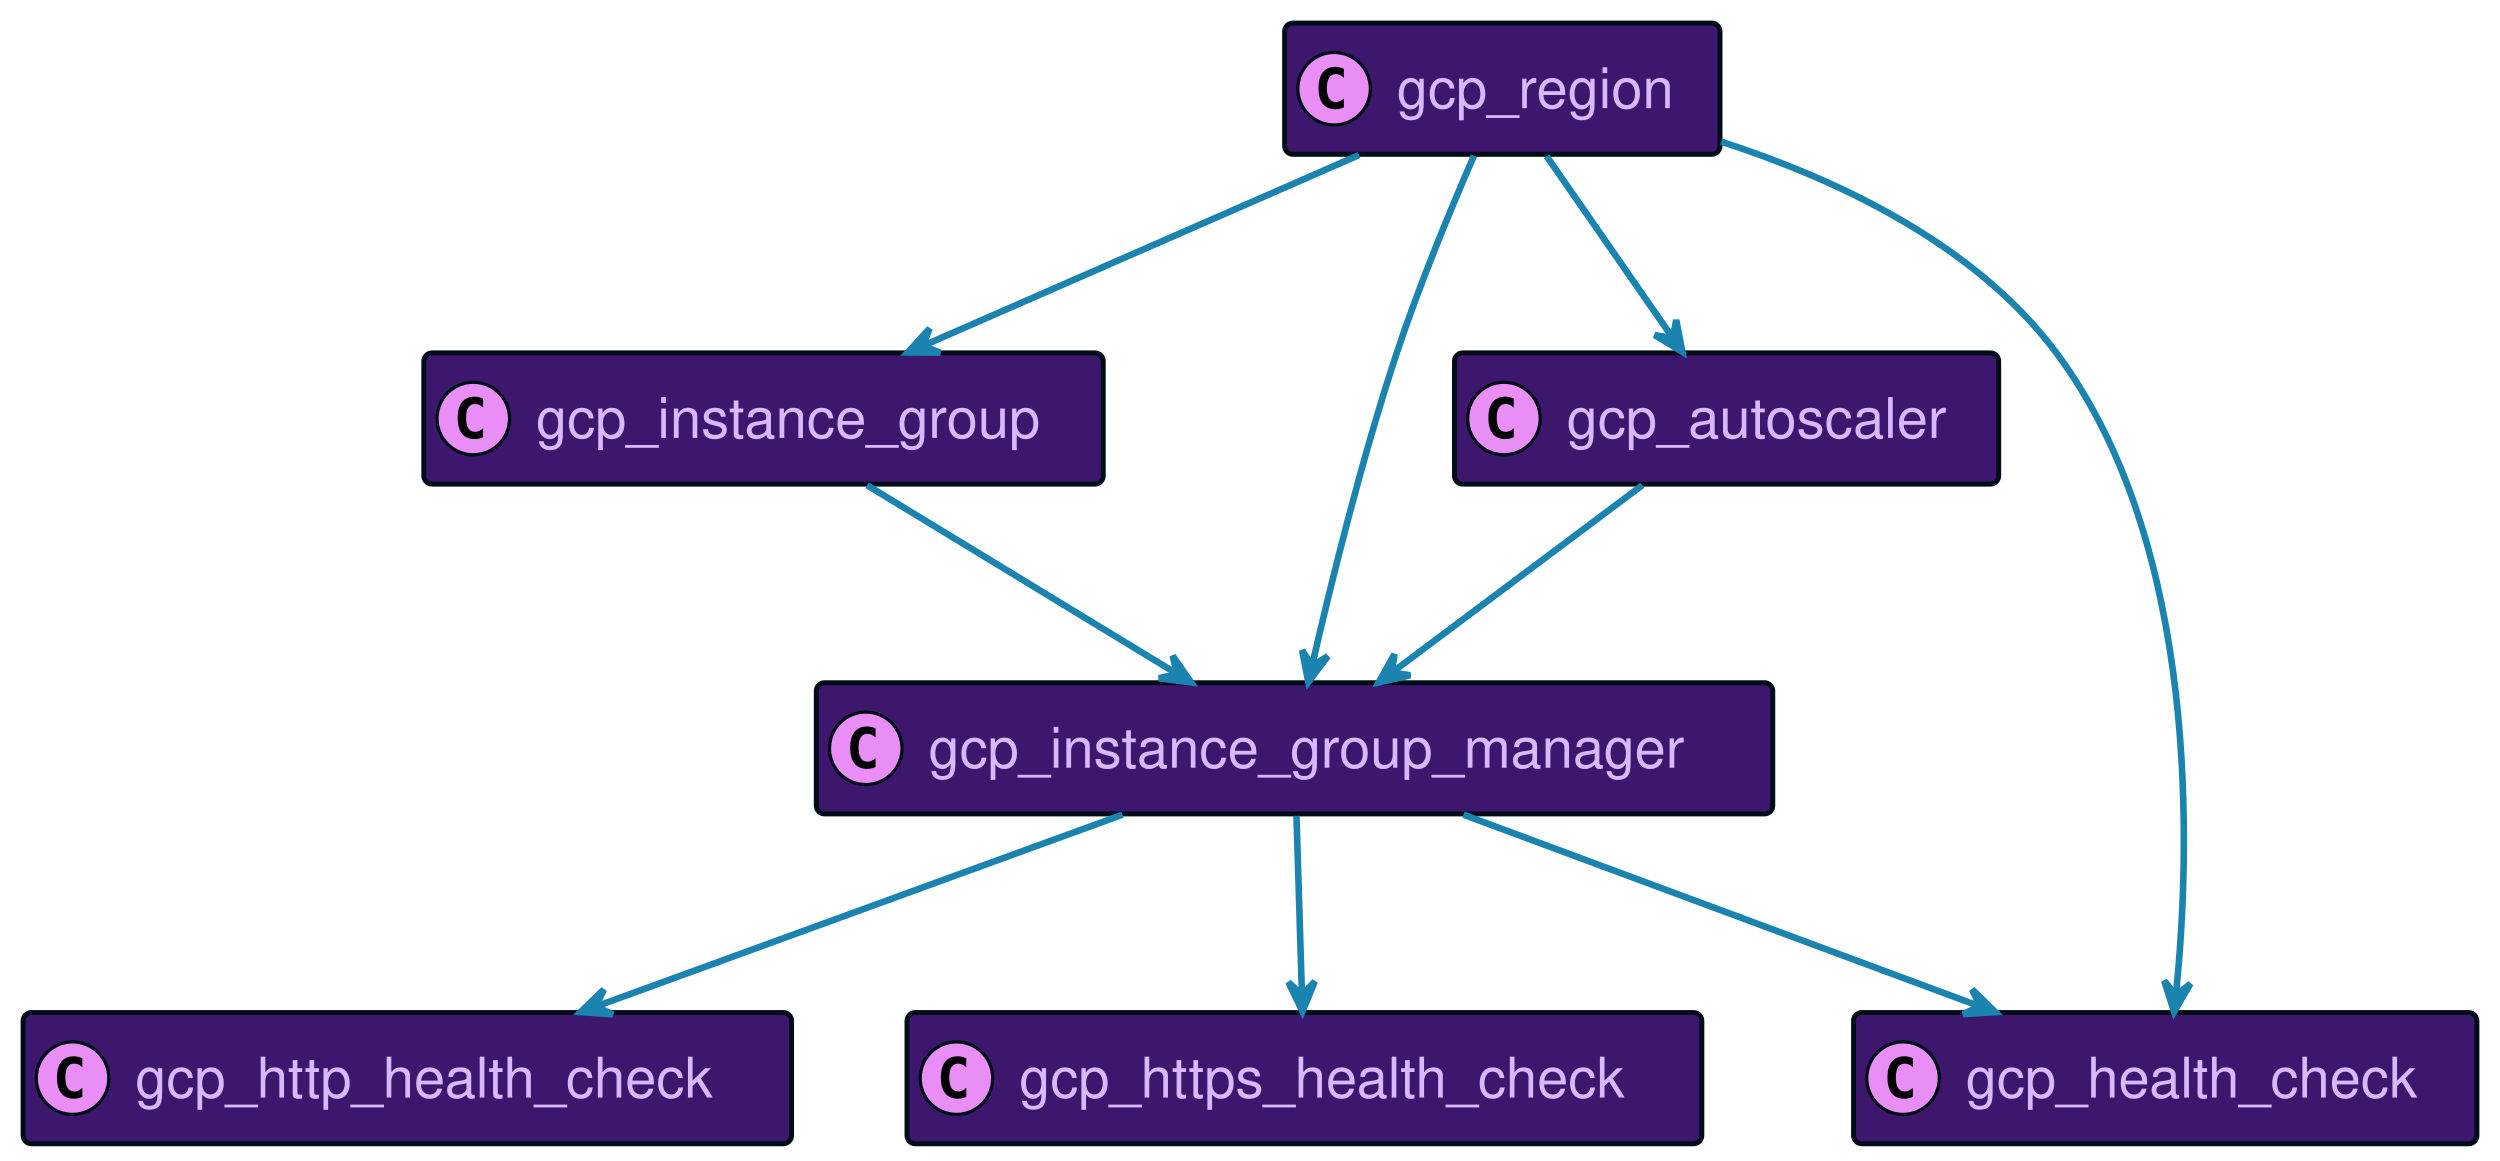
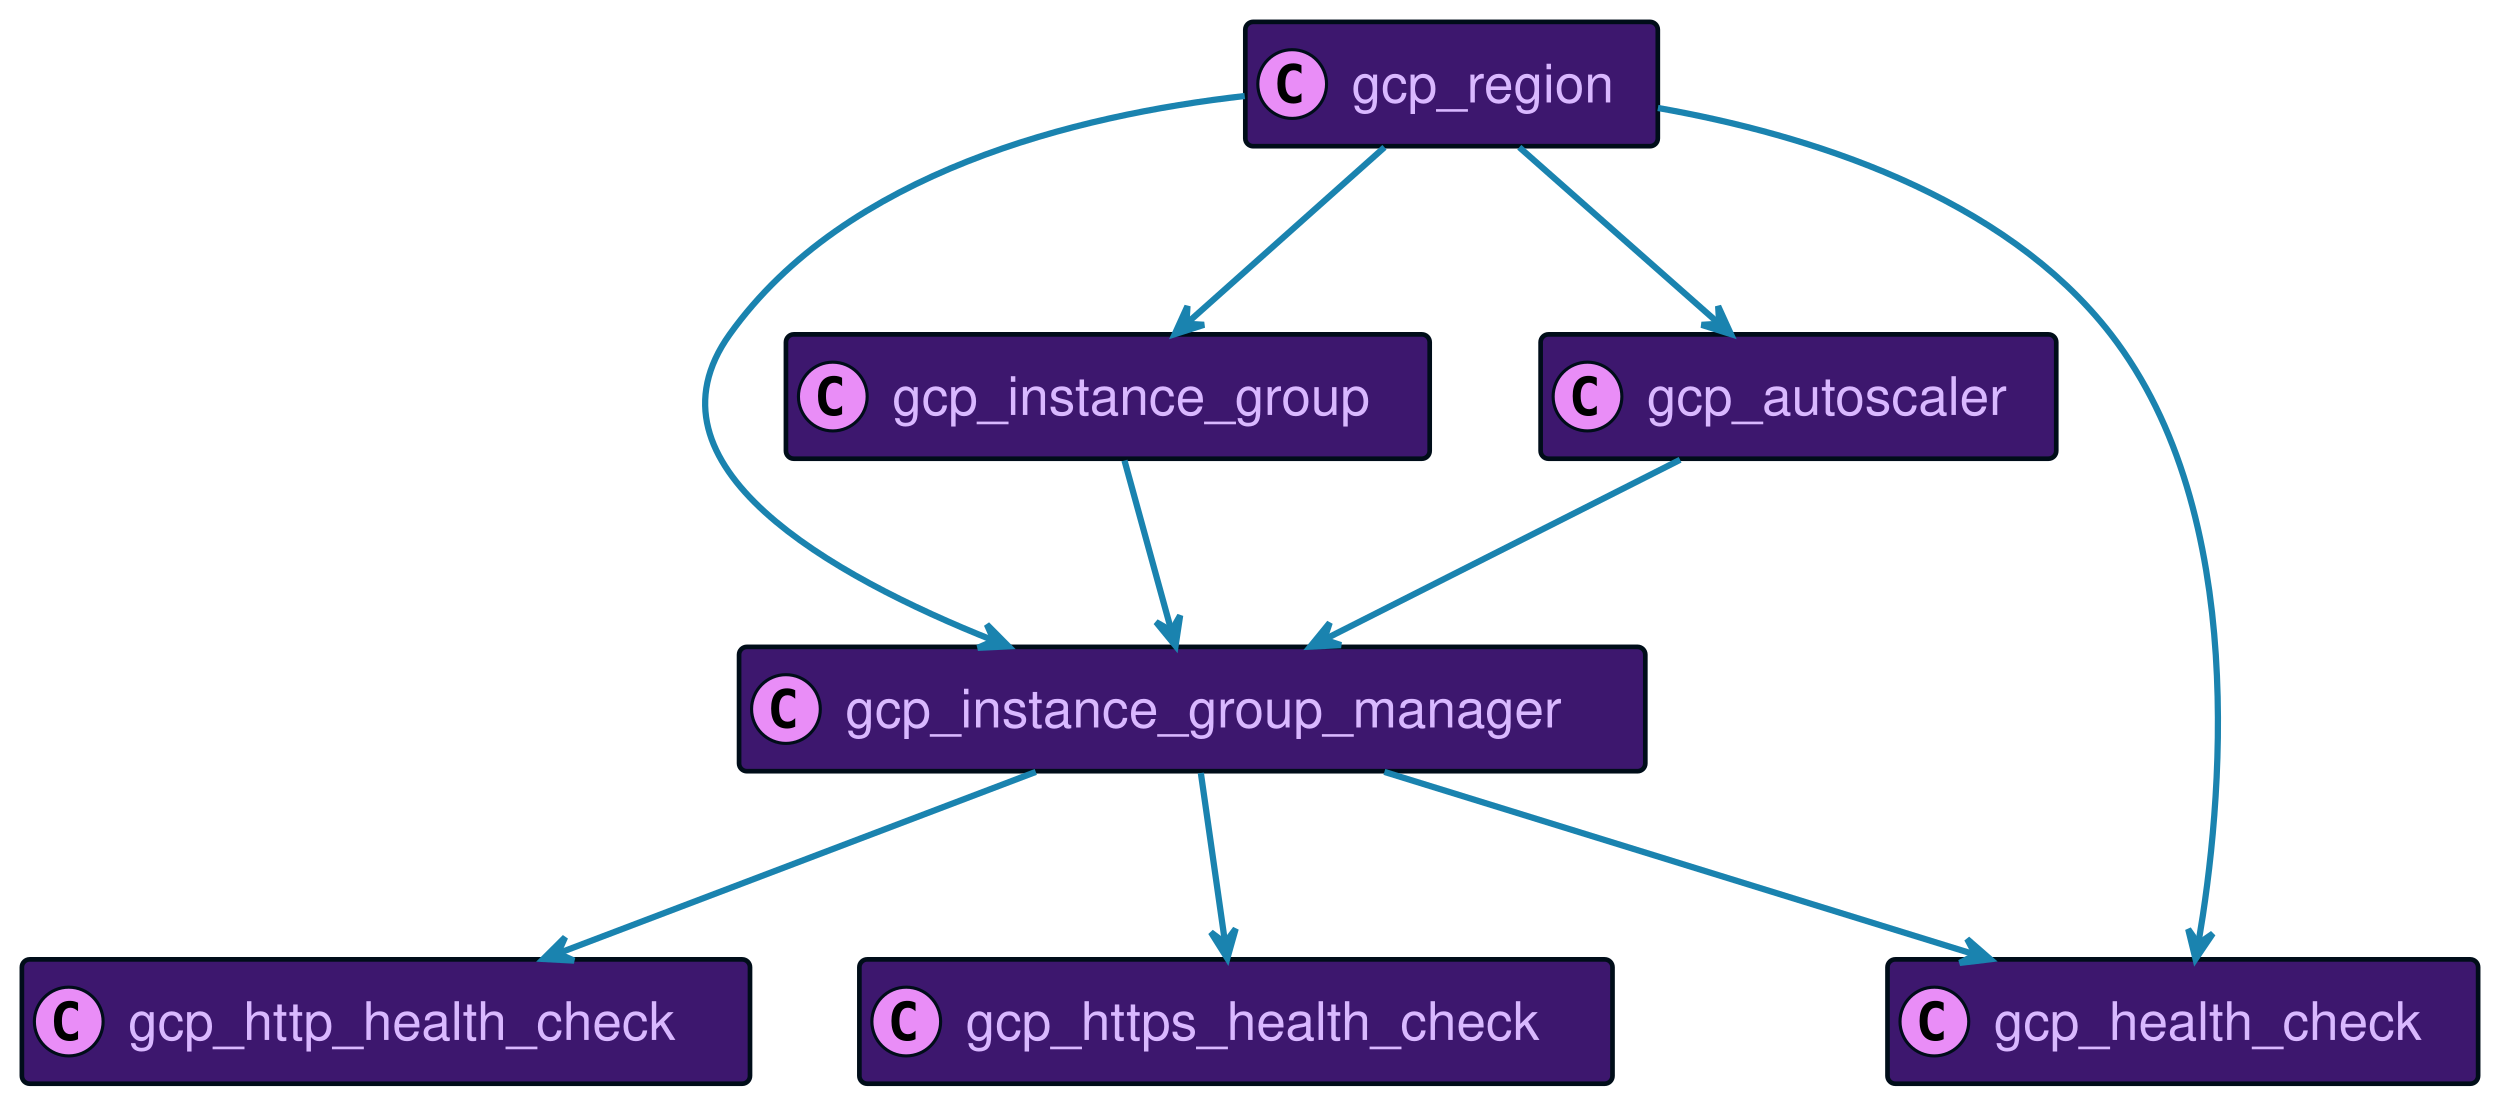
- <svg xmlns="http://www.w3.org/2000/svg" xmlns:xlink="http://www.w3.org/1999/xlink" contentScriptType="application/ecmascript" contentStyleType="text/css" height="352px" preserveAspectRatio="none" style="width:758px;height:352px;background:#00000000;" version="1.1" viewBox="0 0 758 352" width="758px" zoomAndPan="magnify">
+ <svg xmlns="http://www.w3.org/2000/svg" xmlns:xlink="http://www.w3.org/1999/xlink" contentScriptType="application/ecmascript" contentStyleType="text/css" height="352px" preserveAspectRatio="none" style="width:800px;height:352px;background:#00000000;" version="1.1" viewBox="0 0 800 352" width="800px" zoomAndPan="magnify">
  <defs />
  <g>
-     <a href="#gcp_instance_group" target="_top" title="#gcp_instance_group" xlink:actuate="onRequest" xlink:href="#gcp_instance_group" xlink:show="new" xlink:title="#gcp_instance_group" xlink:type="simple">
-       <rect codeLine="17" fill="#3D176E" height="39.789" id="gcp_instance_group" rx="2.5" ry="2.5" style="stroke:#000D19;stroke-width:1.5;" width="206" x="128.5" y="107" />
-       <ellipse cx="143.5" cy="126.894" fill="#E98DF7" rx="11" ry="11" style="stroke:#000D19;stroke-width:1.0;" />
-       <path d="M146.469,132.535 Q145.891,132.832 145.25,132.973 Q144.609,133.129 143.906,133.129 Q141.406,133.129 140.078,131.488 Q138.766,129.832 138.766,126.707 Q138.766,123.582 140.078,121.926 Q141.406,120.269 143.906,120.269 Q144.609,120.269 145.25,120.426 Q145.906,120.582 146.469,120.879 L146.469,123.598 Q145.844,123.019 145.25,122.754 Q144.656,122.473 144.031,122.473 Q142.688,122.473 142,123.551 Q141.312,124.613 141.312,126.707 Q141.312,128.801 142,129.879 Q142.688,130.941 144.031,130.941 Q144.656,130.941 145.25,130.676 Q145.844,130.394 146.469,129.816 L146.469,132.535 Z " fill="#000000" />
-       <text fill="#D9B8FF" font-family="Helvetica" font-size="17" lengthAdjust="spacing" textLength="164" x="162.5" y="132.78">gcp_instance_group</text>
-     </a>
-     <a href="#gcp_health_check" target="_top" title="#gcp_health_check" xlink:actuate="onRequest" xlink:href="#gcp_health_check" xlink:show="new" xlink:title="#gcp_health_check" xlink:type="simple">
-       <rect codeLine="20" fill="#3D176E" height="39.789" id="gcp_health_check" rx="2.5" ry="2.5" style="stroke:#000D19;stroke-width:1.5;" width="189" x="562" y="307" />
-       <ellipse cx="577" cy="326.894" fill="#E98DF7" rx="11" ry="11" style="stroke:#000D19;stroke-width:1.0;" />
-       <path d="M579.969,332.535 Q579.391,332.832 578.75,332.973 Q578.109,333.129 577.406,333.129 Q574.906,333.129 573.578,331.488 Q572.266,329.832 572.266,326.707 Q572.266,323.582 573.578,321.926 Q574.906,320.269 577.406,320.269 Q578.109,320.269 578.75,320.426 Q579.406,320.582 579.969,320.879 L579.969,323.598 Q579.344,323.019 578.75,322.754 Q578.156,322.473 577.531,322.473 Q576.188,322.473 575.5,323.551 Q574.812,324.613 574.812,326.707 Q574.812,328.801 575.5,329.879 Q576.188,330.941 577.531,330.941 Q578.156,330.941 578.75,330.676 Q579.344,330.394 579.969,329.816 L579.969,332.535 Z " fill="#000000" />
-       <text fill="#D9B8FF" font-family="Helvetica" font-size="17" lengthAdjust="spacing" textLength="147" x="596" y="332.78">gcp_health_check</text>
-     </a>
    <a href="#gcp_http_health_check" target="_top" title="#gcp_http_health_check" xlink:actuate="onRequest" xlink:href="#gcp_http_health_check" xlink:show="new" xlink:title="#gcp_http_health_check" xlink:type="simple">
-       <rect codeLine="23" fill="#3D176E" height="39.789" id="gcp_http_health_check" rx="2.5" ry="2.5" style="stroke:#000D19;stroke-width:1.5;" width="233" x="7" y="307" />
+       <rect codeLine="17" fill="#3D176E" height="39.789" id="gcp_http_health_check" rx="2.5" ry="2.5" style="stroke:#000D19;stroke-width:1.5;" width="233" x="7" y="307" />
      <ellipse cx="22" cy="326.894" fill="#E98DF7" rx="11" ry="11" style="stroke:#000D19;stroke-width:1.0;" />
      <path d="M24.969,332.535 Q24.391,332.832 23.75,332.973 Q23.109,333.129 22.406,333.129 Q19.906,333.129 18.578,331.488 Q17.266,329.832 17.266,326.707 Q17.266,323.582 18.578,321.926 Q19.906,320.269 22.406,320.269 Q23.109,320.269 23.75,320.426 Q24.406,320.582 24.969,320.879 L24.969,323.598 Q24.344,323.019 23.75,322.754 Q23.156,322.473 22.531,322.473 Q21.188,322.473 20.5,323.551 Q19.812,324.613 19.812,326.707 Q19.812,328.801 20.5,329.879 Q21.188,330.941 22.531,330.941 Q23.156,330.941 23.75,330.676 Q24.344,330.394 24.969,329.816 L24.969,332.535 Z " fill="#000000" />
      <text fill="#D9B8FF" font-family="Helvetica" font-size="17" lengthAdjust="spacing" textLength="191" x="41" y="332.78">gcp_http_health_check</text>
    </a>
+     <a href="#gcp_instance_group_manager" target="_top" title="#gcp_instance_group_manager" xlink:actuate="onRequest" xlink:href="#gcp_instance_group_manager" xlink:show="new" xlink:title="#gcp_instance_group_manager" xlink:type="simple">
+       <rect codeLine="20" fill="#3D176E" height="39.789" id="gcp_instance_group_manager" rx="2.5" ry="2.5" style="stroke:#000D19;stroke-width:1.5;" width="290" x="236.5" y="207" />
+       <ellipse cx="251.5" cy="226.894" fill="#E98DF7" rx="11" ry="11" style="stroke:#000D19;stroke-width:1.0;" />
+       <path d="M254.469,232.535 Q253.891,232.832 253.25,232.973 Q252.609,233.129 251.906,233.129 Q249.406,233.129 248.078,231.488 Q246.766,229.832 246.766,226.707 Q246.766,223.582 248.078,221.926 Q249.406,220.269 251.906,220.269 Q252.609,220.269 253.25,220.426 Q253.906,220.582 254.469,220.879 L254.469,223.598 Q253.844,223.019 253.25,222.754 Q252.656,222.473 252.031,222.473 Q250.688,222.473 250,223.551 Q249.312,224.613 249.312,226.707 Q249.312,228.801 250,229.879 Q250.688,230.941 252.031,230.941 Q252.656,230.941 253.25,230.676 Q253.844,230.394 254.469,229.816 L254.469,232.535 Z " fill="#000000" />
+       <text fill="#D9B8FF" font-family="Helvetica" font-size="17" lengthAdjust="spacing" textLength="248" x="270.5" y="232.78">gcp_instance_group_manager</text>
+     </a>
    <a href="#gcp_https_health_check" target="_top" title="#gcp_https_health_check" xlink:actuate="onRequest" xlink:href="#gcp_https_health_check" xlink:show="new" xlink:title="#gcp_https_health_check" xlink:type="simple">
-       <rect codeLine="26" fill="#3D176E" height="39.789" id="gcp_https_health_check" rx="2.5" ry="2.5" style="stroke:#000D19;stroke-width:1.5;" width="241" x="275" y="307" />
+       <rect codeLine="23" fill="#3D176E" height="39.789" id="gcp_https_health_check" rx="2.5" ry="2.5" style="stroke:#000D19;stroke-width:1.5;" width="241" x="275" y="307" />
      <ellipse cx="290" cy="326.894" fill="#E98DF7" rx="11" ry="11" style="stroke:#000D19;stroke-width:1.0;" />
      <path d="M292.969,332.535 Q292.391,332.832 291.75,332.973 Q291.109,333.129 290.406,333.129 Q287.906,333.129 286.578,331.488 Q285.266,329.832 285.266,326.707 Q285.266,323.582 286.578,321.926 Q287.906,320.269 290.406,320.269 Q291.109,320.269 291.75,320.426 Q292.406,320.582 292.969,320.879 L292.969,323.598 Q292.344,323.019 291.75,322.754 Q291.156,322.473 290.531,322.473 Q289.188,322.473 288.5,323.551 Q287.812,324.613 287.812,326.707 Q287.812,328.801 288.5,329.879 Q289.188,330.941 290.531,330.941 Q291.156,330.941 291.75,330.676 Q292.344,330.394 292.969,329.816 L292.969,332.535 Z " fill="#000000" />
      <text fill="#D9B8FF" font-family="Helvetica" font-size="17" lengthAdjust="spacing" textLength="199" x="309" y="332.78">gcp_https_health_check</text>
    </a>
-     <a href="#gcp_instance_group_manager" target="_top" title="#gcp_instance_group_manager" xlink:actuate="onRequest" xlink:href="#gcp_instance_group_manager" xlink:show="new" xlink:title="#gcp_instance_group_manager" xlink:type="simple">
-       <rect codeLine="29" fill="#3D176E" height="39.789" id="gcp_instance_group_manager" rx="2.5" ry="2.5" style="stroke:#000D19;stroke-width:1.5;" width="290" x="247.5" y="207" />
-       <ellipse cx="262.5" cy="226.894" fill="#E98DF7" rx="11" ry="11" style="stroke:#000D19;stroke-width:1.0;" />
-       <path d="M265.469,232.535 Q264.891,232.832 264.25,232.973 Q263.609,233.129 262.906,233.129 Q260.406,233.129 259.078,231.488 Q257.766,229.832 257.766,226.707 Q257.766,223.582 259.078,221.926 Q260.406,220.269 262.906,220.269 Q263.609,220.269 264.25,220.426 Q264.906,220.582 265.469,220.879 L265.469,223.598 Q264.844,223.019 264.25,222.754 Q263.656,222.473 263.031,222.473 Q261.688,222.473 261,223.551 Q260.312,224.613 260.312,226.707 Q260.312,228.801 261,229.879 Q261.688,230.941 263.031,230.941 Q263.656,230.941 264.25,230.676 Q264.844,230.394 265.469,229.816 L265.469,232.535 Z " fill="#000000" />
-       <text fill="#D9B8FF" font-family="Helvetica" font-size="17" lengthAdjust="spacing" textLength="248" x="281.5" y="232.78">gcp_instance_group_manager</text>
+     <a href="#gcp_region" target="_top" title="#gcp_region" xlink:actuate="onRequest" xlink:href="#gcp_region" xlink:show="new" xlink:title="#gcp_region" xlink:type="simple">
+       <rect codeLine="26" fill="#3D176E" height="39.789" id="gcp_region" rx="2.5" ry="2.5" style="stroke:#000D19;stroke-width:1.5;" width="132" x="398.5" y="7" />
+       <ellipse cx="413.5" cy="26.895" fill="#E98DF7" rx="11" ry="11" style="stroke:#000D19;stroke-width:1.0;" />
+       <path d="M416.469,32.535 Q415.891,32.832 415.25,32.973 Q414.609,33.129 413.906,33.129 Q411.406,33.129 410.078,31.488 Q408.766,29.832 408.766,26.707 Q408.766,23.582 410.078,21.926 Q411.406,20.27 413.906,20.27 Q414.609,20.27 415.25,20.426 Q415.906,20.582 416.469,20.879 L416.469,23.598 Q415.844,23.02 415.25,22.754 Q414.656,22.473 414.031,22.473 Q412.688,22.473 412,23.551 Q411.312,24.613 411.312,26.707 Q411.312,28.801 412,29.879 Q412.688,30.941 414.031,30.941 Q414.656,30.941 415.25,30.676 Q415.844,30.395 416.469,29.816 L416.469,32.535 Z " fill="#000000" />
+       <text fill="#D9B8FF" font-family="Helvetica" font-size="17" lengthAdjust="spacing" textLength="90" x="432.5" y="32.78">gcp_region</text>
+     </a>
+     <a href="#gcp_health_check" target="_top" title="#gcp_health_check" xlink:actuate="onRequest" xlink:href="#gcp_health_check" xlink:show="new" xlink:title="#gcp_health_check" xlink:type="simple">
+       <rect codeLine="29" fill="#3D176E" height="39.789" id="gcp_health_check" rx="2.5" ry="2.5" style="stroke:#000D19;stroke-width:1.5;" width="189" x="604" y="307" />
+       <ellipse cx="619" cy="326.894" fill="#E98DF7" rx="11" ry="11" style="stroke:#000D19;stroke-width:1.0;" />
+       <path d="M621.969,332.535 Q621.391,332.832 620.75,332.973 Q620.109,333.129 619.406,333.129 Q616.906,333.129 615.578,331.488 Q614.266,329.832 614.266,326.707 Q614.266,323.582 615.578,321.926 Q616.906,320.269 619.406,320.269 Q620.109,320.269 620.75,320.426 Q621.406,320.582 621.969,320.879 L621.969,323.598 Q621.344,323.019 620.75,322.754 Q620.156,322.473 619.531,322.473 Q618.188,322.473 617.5,323.551 Q616.812,324.613 616.812,326.707 Q616.812,328.801 617.5,329.879 Q618.188,330.941 619.531,330.941 Q620.156,330.941 620.75,330.676 Q621.344,330.394 621.969,329.816 L621.969,332.535 Z " fill="#000000" />
+       <text fill="#D9B8FF" font-family="Helvetica" font-size="17" lengthAdjust="spacing" textLength="147" x="638" y="332.78">gcp_health_check</text>
+     </a>
+     <a href="#gcp_instance_group" target="_top" title="#gcp_instance_group" xlink:actuate="onRequest" xlink:href="#gcp_instance_group" xlink:show="new" xlink:title="#gcp_instance_group" xlink:type="simple">
+       <rect codeLine="32" fill="#3D176E" height="39.789" id="gcp_instance_group" rx="2.5" ry="2.5" style="stroke:#000D19;stroke-width:1.5;" width="206" x="251.5" y="107" />
+       <ellipse cx="266.5" cy="126.894" fill="#E98DF7" rx="11" ry="11" style="stroke:#000D19;stroke-width:1.0;" />
+       <path d="M269.469,132.535 Q268.891,132.832 268.25,132.973 Q267.609,133.129 266.906,133.129 Q264.406,133.129 263.078,131.488 Q261.766,129.832 261.766,126.707 Q261.766,123.582 263.078,121.926 Q264.406,120.269 266.906,120.269 Q267.609,120.269 268.25,120.426 Q268.906,120.582 269.469,120.879 L269.469,123.598 Q268.844,123.019 268.25,122.754 Q267.656,122.473 267.031,122.473 Q265.688,122.473 265,123.551 Q264.312,124.613 264.312,126.707 Q264.312,128.801 265,129.879 Q265.688,130.941 267.031,130.941 Q267.656,130.941 268.25,130.676 Q268.844,130.394 269.469,129.816 L269.469,132.535 Z " fill="#000000" />
+       <text fill="#D9B8FF" font-family="Helvetica" font-size="17" lengthAdjust="spacing" textLength="164" x="285.5" y="132.78">gcp_instance_group</text>
    </a>
    <a href="#gcp_autoscaler" target="_top" title="#gcp_autoscaler" xlink:actuate="onRequest" xlink:href="#gcp_autoscaler" xlink:show="new" xlink:title="#gcp_autoscaler" xlink:type="simple">
-       <rect codeLine="32" fill="#3D176E" height="39.789" id="gcp_autoscaler" rx="2.5" ry="2.5" style="stroke:#000D19;stroke-width:1.5;" width="165" x="441" y="107" />
-       <ellipse cx="456" cy="126.894" fill="#E98DF7" rx="11" ry="11" style="stroke:#000D19;stroke-width:1.0;" />
-       <path d="M458.969,132.535 Q458.391,132.832 457.75,132.973 Q457.109,133.129 456.406,133.129 Q453.906,133.129 452.578,131.488 Q451.266,129.832 451.266,126.707 Q451.266,123.582 452.578,121.926 Q453.906,120.269 456.406,120.269 Q457.109,120.269 457.75,120.426 Q458.406,120.582 458.969,120.879 L458.969,123.598 Q458.344,123.019 457.75,122.754 Q457.156,122.473 456.531,122.473 Q455.188,122.473 454.5,123.551 Q453.812,124.613 453.812,126.707 Q453.812,128.801 454.5,129.879 Q455.188,130.941 456.531,130.941 Q457.156,130.941 457.75,130.676 Q458.344,130.394 458.969,129.816 L458.969,132.535 Z " fill="#000000" />
-       <text fill="#D9B8FF" font-family="Helvetica" font-size="17" lengthAdjust="spacing" textLength="123" x="475" y="132.78">gcp_autoscaler</text>
+       <rect codeLine="35" fill="#3D176E" height="39.789" id="gcp_autoscaler" rx="2.5" ry="2.5" style="stroke:#000D19;stroke-width:1.5;" width="165" x="493" y="107" />
+       <ellipse cx="508" cy="126.894" fill="#E98DF7" rx="11" ry="11" style="stroke:#000D19;stroke-width:1.0;" />
+       <path d="M510.969,132.535 Q510.391,132.832 509.75,132.973 Q509.109,133.129 508.406,133.129 Q505.906,133.129 504.578,131.488 Q503.266,129.832 503.266,126.707 Q503.266,123.582 504.578,121.926 Q505.906,120.269 508.406,120.269 Q509.109,120.269 509.75,120.426 Q510.406,120.582 510.969,120.879 L510.969,123.598 Q510.344,123.019 509.75,122.754 Q509.156,122.473 508.531,122.473 Q507.188,122.473 506.5,123.551 Q505.812,124.613 505.812,126.707 Q505.812,128.801 506.5,129.879 Q507.188,130.941 508.531,130.941 Q509.156,130.941 509.75,130.676 Q510.344,130.394 510.969,129.816 L510.969,132.535 Z " fill="#000000" />
+       <text fill="#D9B8FF" font-family="Helvetica" font-size="17" lengthAdjust="spacing" textLength="123" x="527" y="132.78">gcp_autoscaler</text>
    </a>
-     <a href="#gcp_region" target="_top" title="#gcp_region" xlink:actuate="onRequest" xlink:href="#gcp_region" xlink:show="new" xlink:title="#gcp_region" xlink:type="simple">
-       <rect codeLine="35" fill="#3D176E" height="39.789" id="gcp_region" rx="2.5" ry="2.5" style="stroke:#000D19;stroke-width:1.5;" width="132" x="389.5" y="7" />
-       <ellipse cx="404.5" cy="26.895" fill="#E98DF7" rx="11" ry="11" style="stroke:#000D19;stroke-width:1.0;" />
-       <path d="M407.469,32.535 Q406.891,32.832 406.25,32.973 Q405.609,33.129 404.906,33.129 Q402.406,33.129 401.078,31.488 Q399.766,29.832 399.766,26.707 Q399.766,23.582 401.078,21.926 Q402.406,20.27 404.906,20.27 Q405.609,20.27 406.25,20.426 Q406.906,20.582 407.469,20.879 L407.469,23.598 Q406.844,23.02 406.25,22.754 Q405.656,22.473 405.031,22.473 Q403.688,22.473 403,23.551 Q402.312,24.613 402.312,26.707 Q402.312,28.801 403,29.879 Q403.688,30.941 405.031,30.941 Q405.656,30.941 406.25,30.676 Q406.844,30.395 407.469,29.816 L407.469,32.535 Z " fill="#000000" />
-       <text fill="#D9B8FF" font-family="Helvetica" font-size="17" lengthAdjust="spacing" textLength="90" x="423.5" y="32.78">gcp_region</text>
-     </a>
-     <path codeLine="38" d="M262.92,147.13 C289.85,163.52 328.63,187.12 356.74,204.23 " fill="none" id="gcp_instance_group-to-gcp_instance_group_manager" style="stroke:#1A83AF;stroke-width:2.0;" />
-     <polygon fill="#1A83AF" points="361.15,206.92,355.542,198.824,356.879,204.32,351.382,205.657,361.15,206.92" style="stroke:#1A83AF;stroke-width:2.0;" />
-     <path codeLine="39" d="M443.71,247.01 C488.65,263.69 553.89,287.91 600.27,305.13 " fill="none" id="gcp_instance_group_manager-to-gcp_health_check" style="stroke:#1A83AF;stroke-width:2.0;" />
-     <polygon fill="#1A83AF" points="604.98,306.87,597.939,299.983,600.294,305.127,595.15,307.481,604.98,306.87" style="stroke:#1A83AF;stroke-width:2.0;" />
-     <path codeLine="40" d="M340.32,247.01 C294.52,263.69 228.05,287.91 180.8,305.13 " fill="none" id="gcp_instance_group_manager-to-gcp_http_health_check" style="stroke:#1A83AF;stroke-width:2.0;" />
-     <polygon fill="#1A83AF" points="176,306.87,185.826,307.544,180.697,305.157,183.084,300.028,176,306.87" style="stroke:#1A83AF;stroke-width:2.0;" />
-     <path codeLine="41" d="M393.09,247.36 C393.57,262.93 394.24,284.9 394.75,301.66 " fill="none" id="gcp_instance_group_manager-to-gcp_https_health_check" style="stroke:#1A83AF;stroke-width:2.0;" />
-     <polygon fill="#1A83AF" points="394.91,306.68,398.651,297.569,394.767,301.682,390.654,297.798,394.91,306.68" style="stroke:#1A83AF;stroke-width:2.0;" />
-     <path codeLine="42" d="M497.93,147.13 C476.2,163.38 444.99,186.73 422.16,203.81 " fill="none" id="gcp_autoscaler-to-gcp_instance_group_manager" style="stroke:#1A83AF;stroke-width:2.0;" />
-     <polygon fill="#1A83AF" points="418,206.92,427.604,204.736,422.005,203.927,422.815,198.328,418,206.92" style="stroke:#1A83AF;stroke-width:2.0;" />
-     <path codeLine="43" d="M468.93,47.36 C479.92,63.2 495.51,85.66 507.21,102.52 " fill="none" id="gcp_region-to-gcp_autoscaler" style="stroke:#1A83AF;stroke-width:2.0;" />
-     <polygon fill="#1A83AF" points="510.09,106.68,508.226,97.009,507.231,102.578,501.663,101.583,510.09,106.68" style="stroke:#1A83AF;stroke-width:2.0;" />
-     <path codeLine="44" d="M521.85,42.96 C557.5,54.48 599.04,74.18 623.5,107 C667.21,165.66 664.18,258.1 659.74,301.7 " fill="none" id="gcp_region-to-gcp_health_check" style="stroke:#1A83AF;stroke-width:2.0;" />
-     <polygon fill="#1A83AF" points="659.19,306.77,664.143,298.257,659.733,301.8,656.191,297.389,659.19,306.77" style="stroke:#1A83AF;stroke-width:2.0;" />
-     <path codeLine="45" d="M412.04,47.01 C374.15,63.59 319.23,87.62 279.93,104.81 " fill="none" id="gcp_region-to-gcp_instance_group" style="stroke:#1A83AF;stroke-width:2.0;" />
-     <polygon fill="#1A83AF" points="275.22,106.87,285.069,106.927,279.801,104.866,281.862,99.598,275.22,106.87" style="stroke:#1A83AF;stroke-width:2.0;" />
-     <path codeLine="46" d="M446.9,47.22 C440.01,63.05 430.39,86.21 423.5,107 C412.78,139.35 403.38,177.63 397.81,201.87 " fill="none" id="gcp_region-to-gcp_instance_group_manager" style="stroke:#1A83AF;stroke-width:2.0;" />
-     <polygon fill="#1A83AF" points="396.69,206.82,402.596,198.939,397.805,201.946,394.798,197.155,396.69,206.82" style="stroke:#1A83AF;stroke-width:2.0;" />
+     <path codeLine="38" d="M443,247.01 C497.26,263.79 576.18,288.19 631.92,305.42 " fill="none" id="gcp_instance_group_manager-to-gcp_health_check" style="stroke:#1A83AF;stroke-width:2.0;" />
+     <polygon fill="#1A83AF" points="636.9,306.96,629.478,300.485,632.122,305.487,627.121,308.13,636.9,306.96" style="stroke:#1A83AF;stroke-width:2.0;" />
+     <path codeLine="39" d="M331.45,247.01 C287.62,263.66 224.03,287.81 178.73,305.02 " fill="none" id="gcp_instance_group_manager-to-gcp_http_health_check" style="stroke:#1A83AF;stroke-width:2.0;" />
+     <polygon fill="#1A83AF" points="173.85,306.87,183.685,307.393,178.52,305.085,180.828,299.92,173.85,306.87" style="stroke:#1A83AF;stroke-width:2.0;" />
+     <path codeLine="40" d="M384.27,247.36 C386.49,262.93 389.63,284.9 392.02,301.66 " fill="none" id="gcp_instance_group_manager-to-gcp_https_health_check" style="stroke:#1A83AF;stroke-width:2.0;" />
+     <polygon fill="#1A83AF" points="392.74,306.68,395.416,297.202,392.027,301.731,387.497,298.342,392.74,306.68" style="stroke:#1A83AF;stroke-width:2.0;" />
+     <path codeLine="41" d="M486.17,47.13 C504.5,63.32 530.81,86.54 550.12,103.6 " fill="none" id="gcp_region-to-gcp_autoscaler" style="stroke:#1A83AF;stroke-width:2.0;" />
+     <polygon fill="#1A83AF" points="553.89,106.92,549.804,97.959,550.147,103.605,544.5,103.948,553.89,106.92" style="stroke:#1A83AF;stroke-width:2.0;" />
+     <path codeLine="42" d="M530.53,34.55 C578.58,43.03 641.03,62.45 675.5,107 C720.13,164.67 711.02,257.98 703.48,301.81 " fill="none" id="gcp_region-to-gcp_health_check" style="stroke:#1A83AF;stroke-width:2.0;" />
+     <polygon fill="#1A83AF" points="702.57,306.9,708.099,298.749,703.454,301.979,700.225,297.334,702.57,306.9" style="stroke:#1A83AF;stroke-width:2.0;" />
+     <path codeLine="43" d="M443.03,47.13 C425.01,63.18 399.23,86.15 380.13,103.17 " fill="none" id="gcp_region-to-gcp_instance_group" style="stroke:#1A83AF;stroke-width:2.0;" />
+     <polygon fill="#1A83AF" points="375.92,106.92,385.304,103.93,379.657,103.598,379.989,97.951,375.92,106.92" style="stroke:#1A83AF;stroke-width:2.0;" />
+     <path codeLine="44" d="M398.31,30.72 C344.16,36.87 270.66,55.02 233.5,107 C203.53,148.92 265.31,184.01 317.99,204.98 " fill="none" id="gcp_region-to-gcp_instance_group_manager" style="stroke:#1A83AF;stroke-width:2.0;" />
+     <polygon fill="#1A83AF" points="322.73,206.84,315.796,199.846,318.071,205.025,312.892,207.3,322.73,206.84" style="stroke:#1A83AF;stroke-width:2.0;" />
+     <path codeLine="45" d="M359.83,147.36 C364.12,162.93 370.18,184.9 374.79,201.66 " fill="none" id="gcp_instance_group-to-gcp_instance_group_manager" style="stroke:#1A83AF;stroke-width:2.0;" />
+     <polygon fill="#1A83AF" points="376.18,206.68,377.649,196.941,374.854,201.859,369.936,199.064,376.18,206.68" style="stroke:#1A83AF;stroke-width:2.0;" />
+     <path codeLine="46" d="M537.63,147.13 C504.92,163.65 457.69,187.51 423.76,204.65 " fill="none" id="gcp_autoscaler-to-gcp_instance_group_manager" style="stroke:#1A83AF;stroke-width:2.0;" />
+     <polygon fill="#1A83AF" points="419.27,206.92,429.107,206.435,423.733,204.667,425.502,199.293,419.27,206.92" style="stroke:#1A83AF;stroke-width:2.0;" />
  </g>
</svg>
